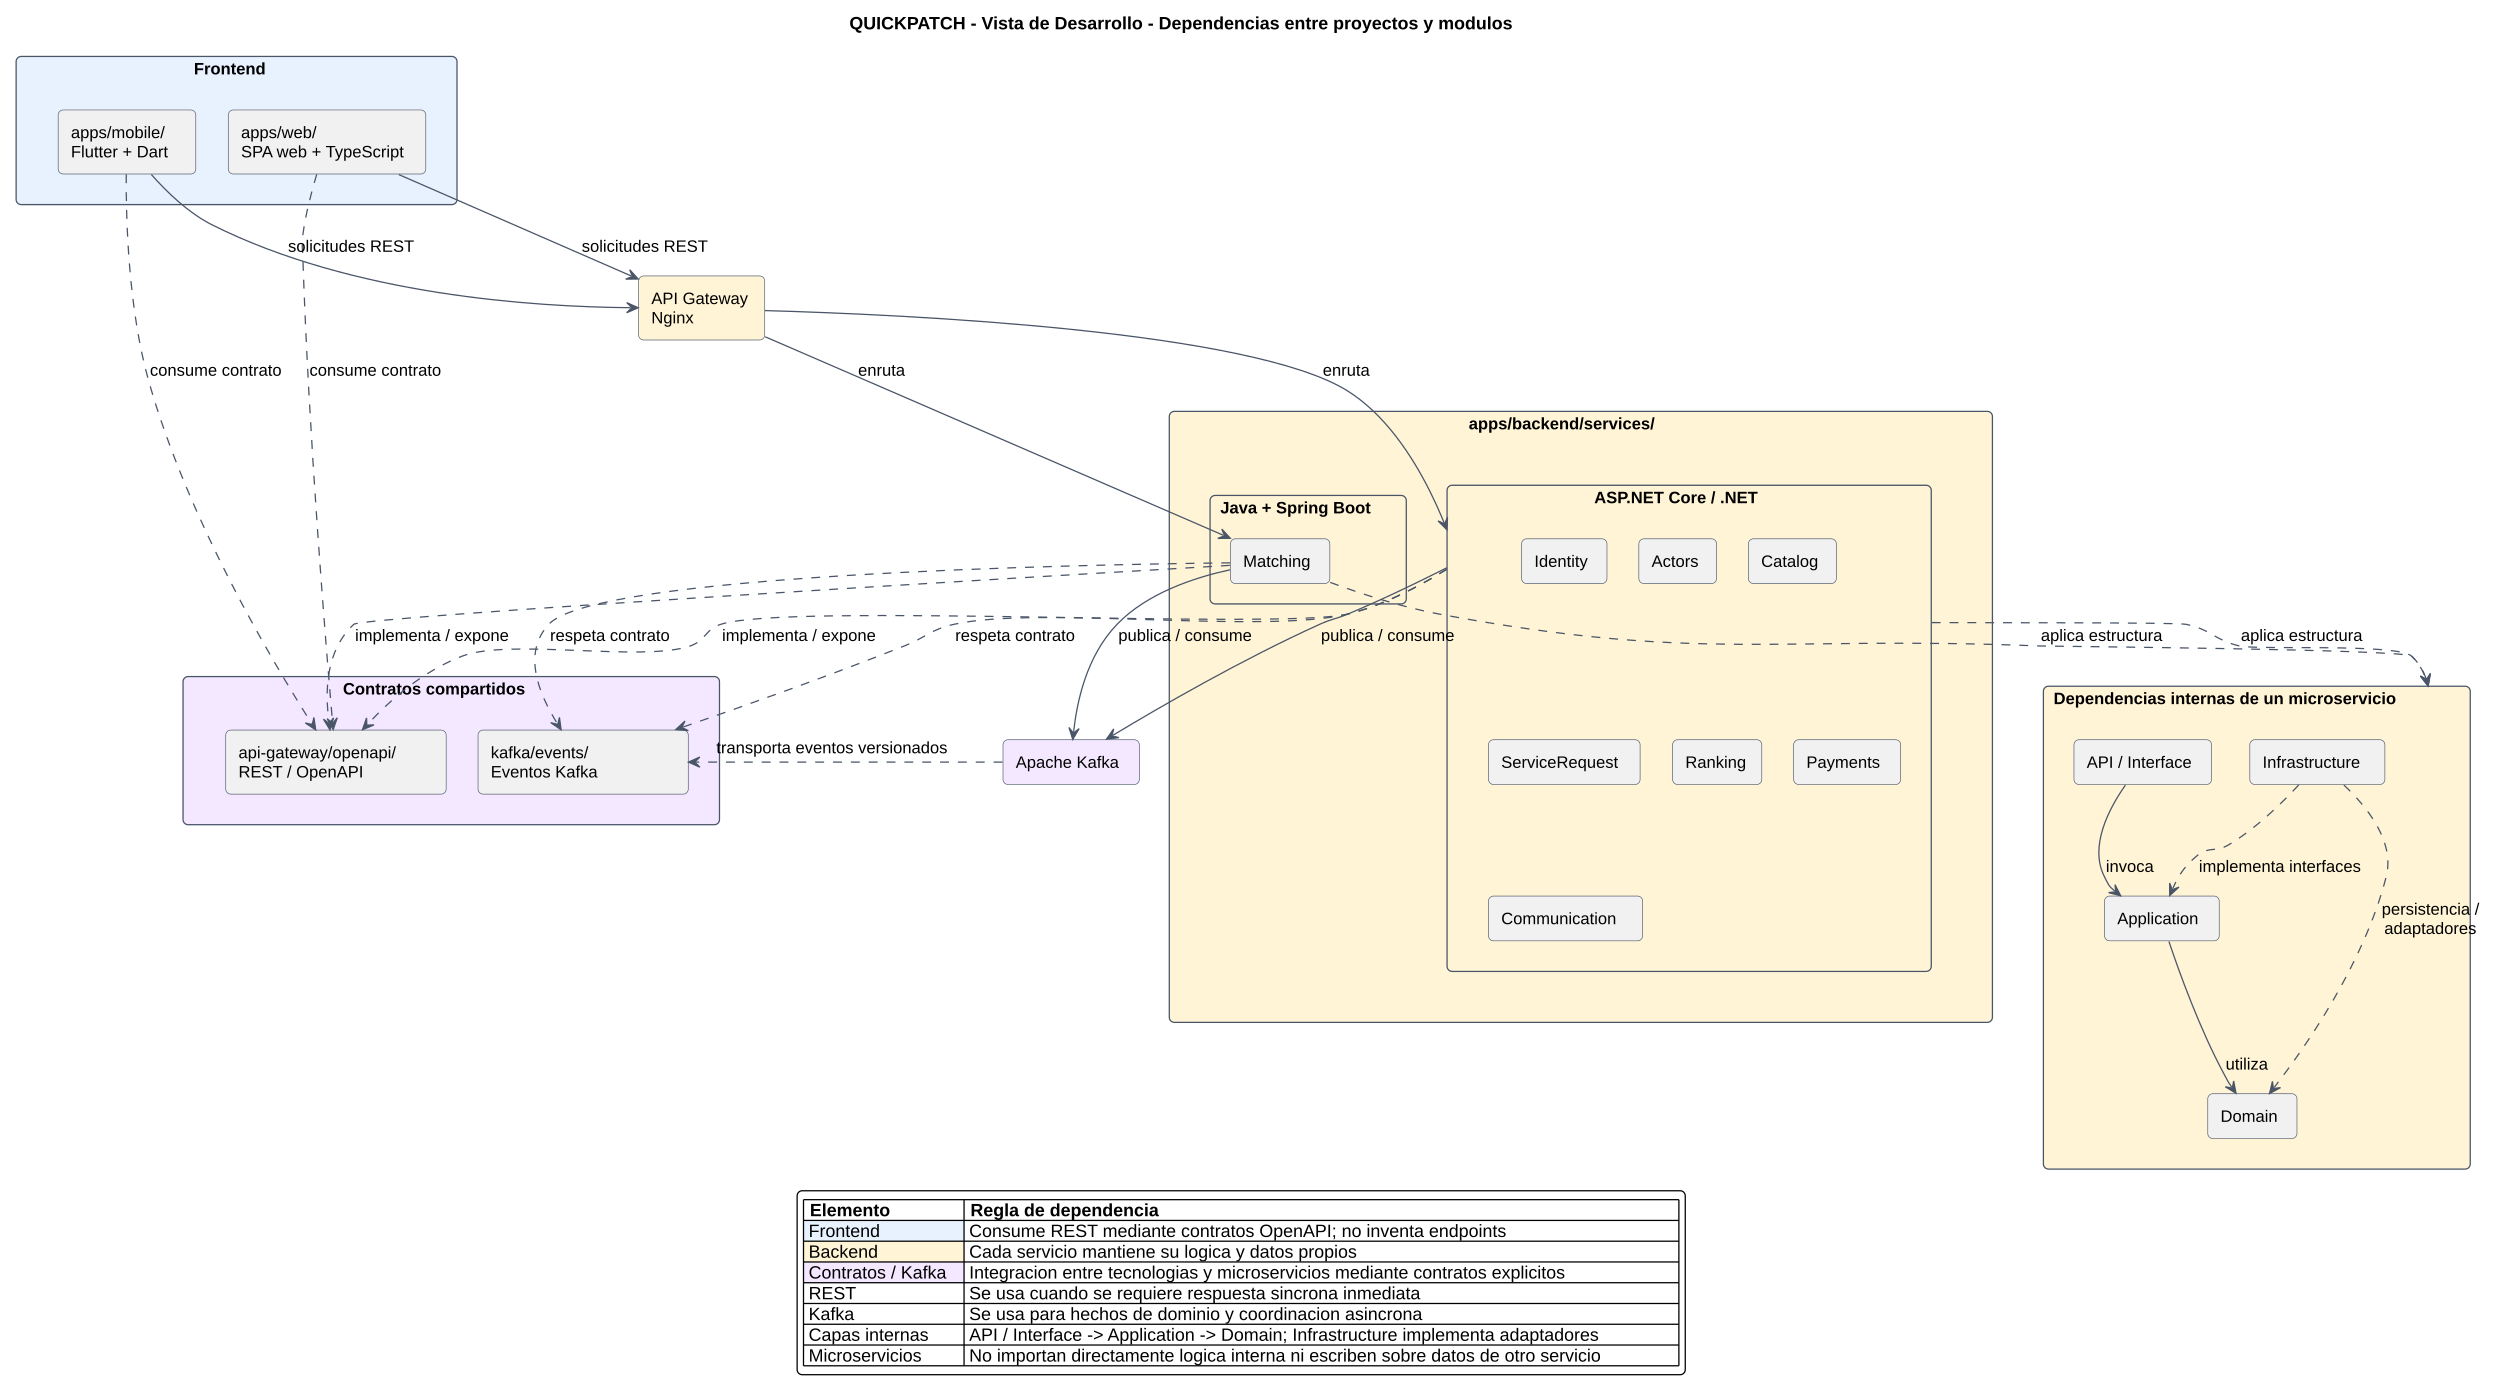
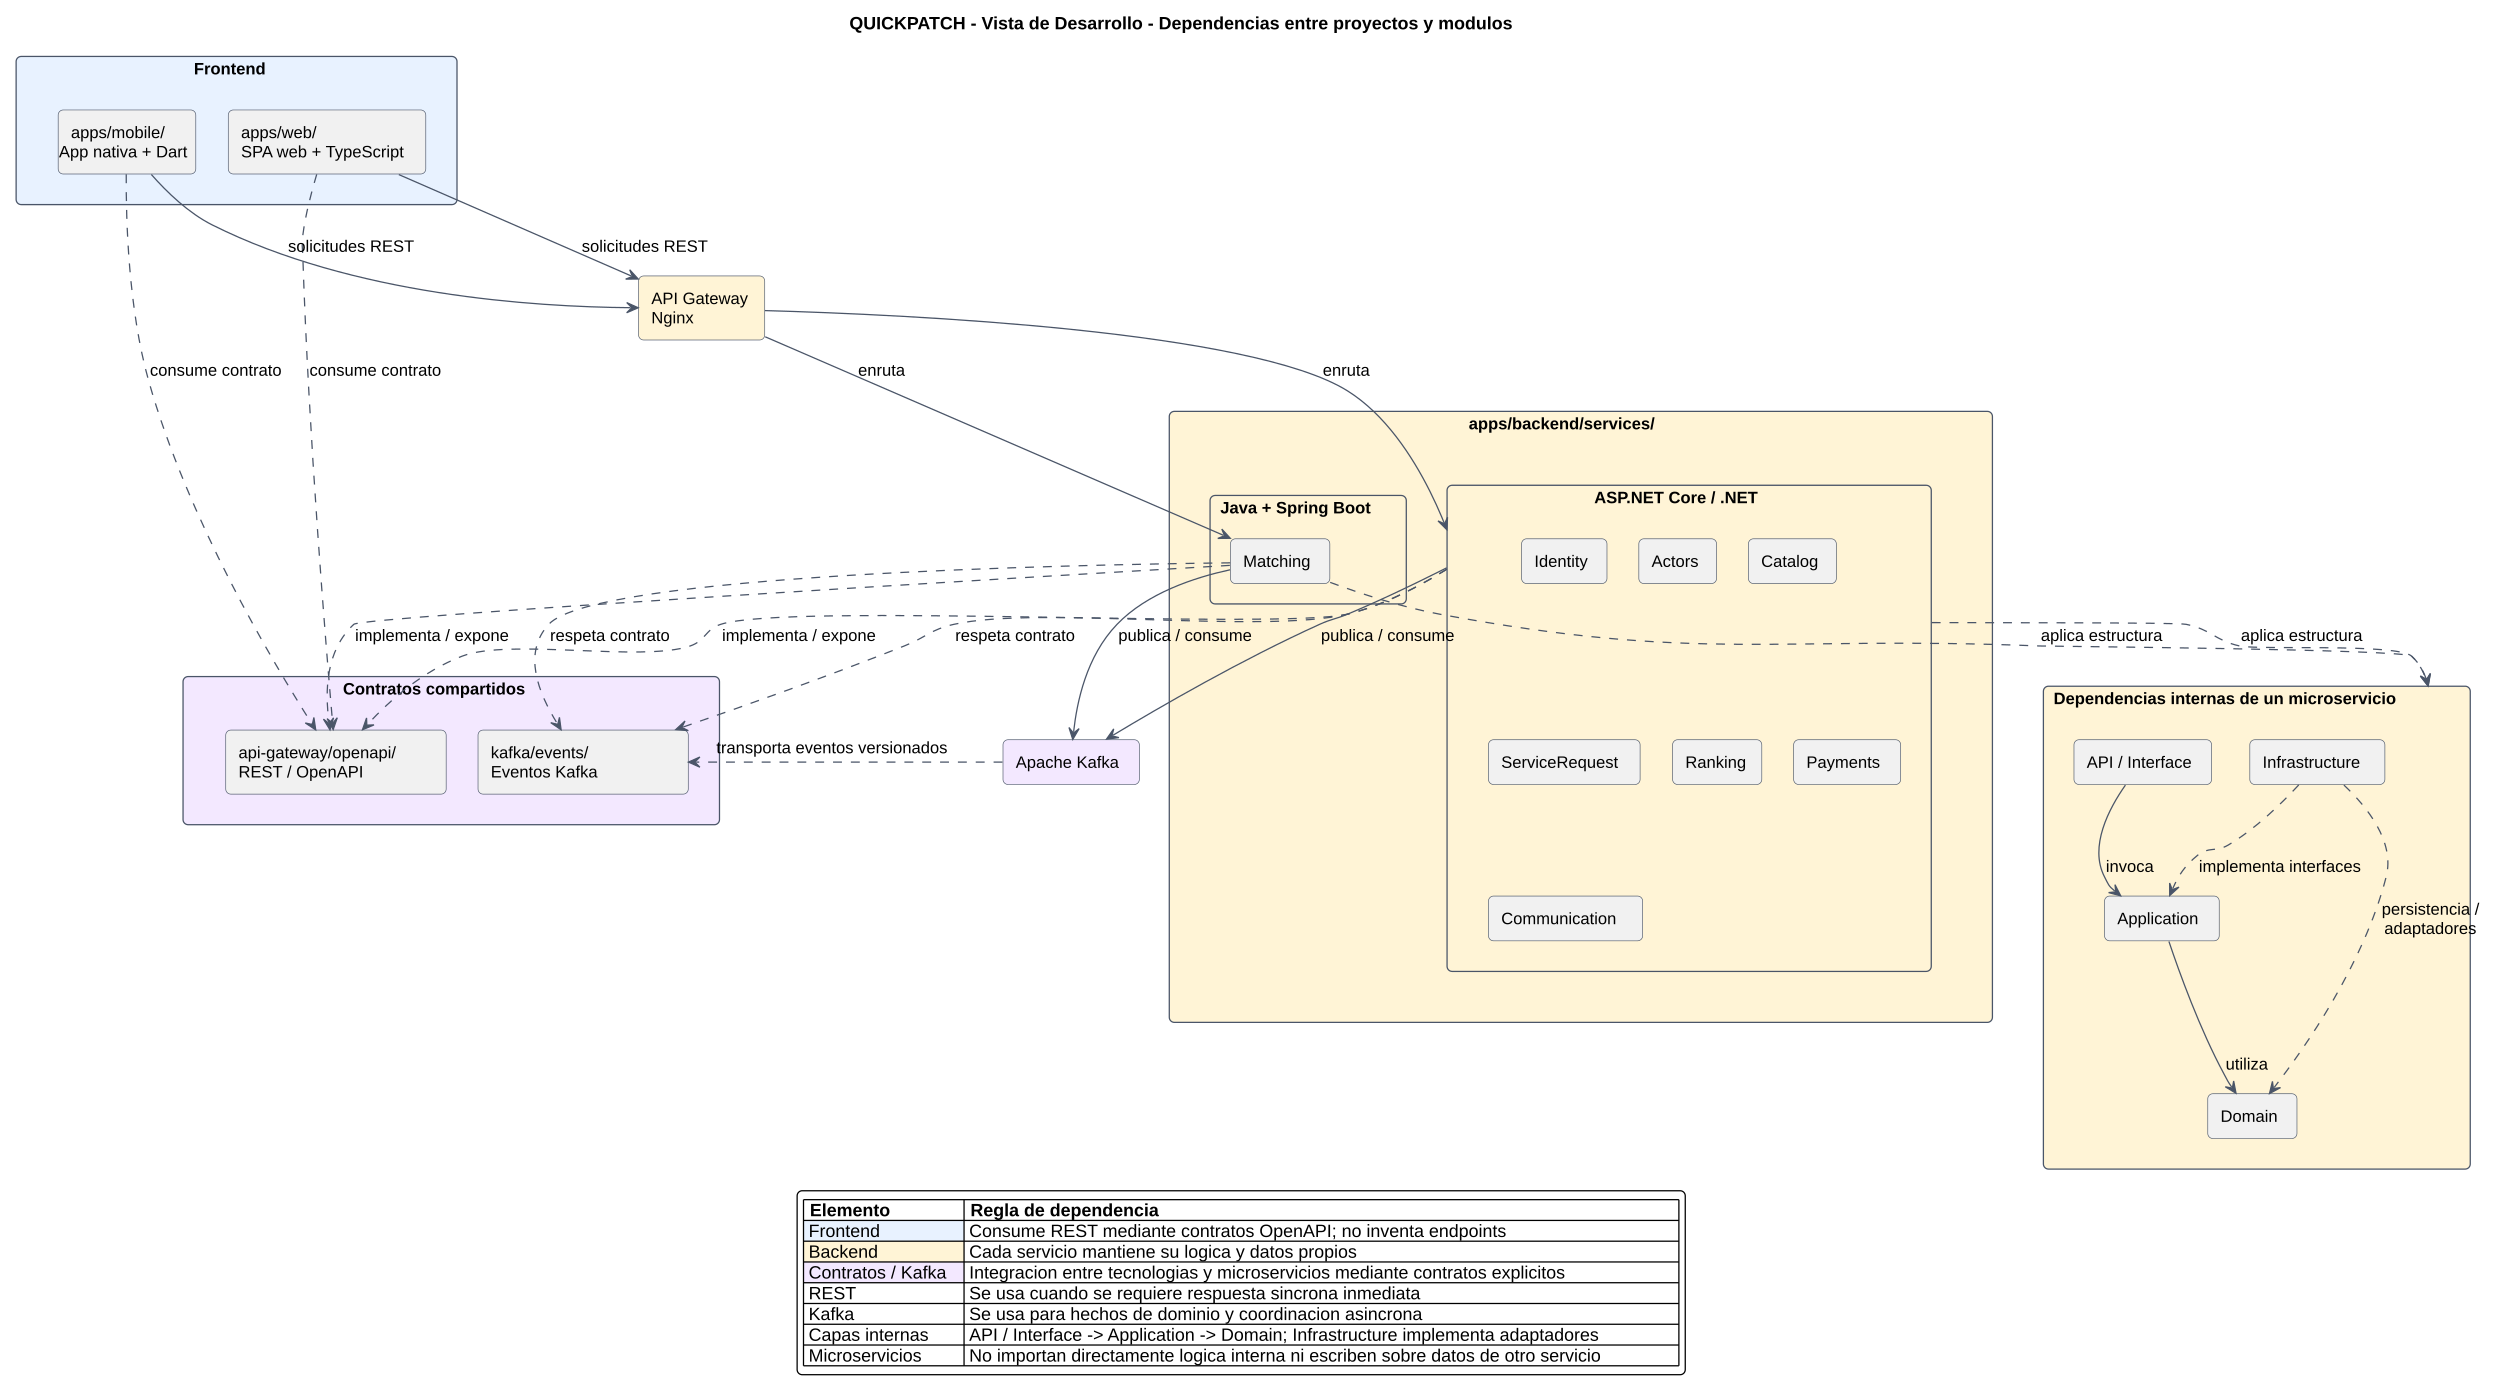
<svg xmlns="http://www.w3.org/2000/svg" contentStyleType="text/css" height="1098px" preserveAspectRatio="none" style="width:1962px;height:1098px;background:#FFFFFF;" version="1.1" viewBox="0 0 1962 1098" width="1962px" zoomAndPan="magnify">
  <defs />
  <g>
    <text fill="#000000" font-family="Arial" font-size="14" font-weight="bold" lengthAdjust="spacing" textLength="615" x="666.587" y="22.995">QUICKPATCH - Vista de Desarrollo - Dependencias entre proyectos y modulos</text>
    <g id="cluster_FRONT">
      <rect fill="#E8F2FF" height="116.27" rx="4" ry="4" style="stroke:#4A5568;stroke-width:1.0;" width="346" x="12.655" y="44.297" />
      <text fill="#000000" font-family="Arial" font-size="13" font-weight="bold" lengthAdjust="spacing" textLength="67" x="152.155" y="58.364">Frontend</text>
    </g>
    <g id="cluster_CONTRACTS">
      <rect fill="#F3E8FF" height="116.26" rx="4" ry="4" style="stroke:#4A5568;stroke-width:1.0;" width="421" x="143.655" y="530.967" />
      <text fill="#000000" font-family="Arial" font-size="13" font-weight="bold" lengthAdjust="spacing" textLength="170" x="269.155" y="545.034">Contratos compartidos</text>
    </g>
    <g id="cluster_BACKEND">
      <rect fill="#FFF4D6" height="479.53" rx="4" ry="4" style="stroke:#4A5568;stroke-width:1.0;" width="646" x="917.655" y="322.837" />
      <text fill="#000000" font-family="Arial" font-size="13" font-weight="bold" lengthAdjust="spacing" textLength="176" x="1152.655" y="336.904">apps/backend/services/</text>
    </g>
    <g id="cluster_DOTNET">
      <rect fill="none" height="381.53" rx="4" ry="4" style="stroke:#4A5568;stroke-width:1.0;" width="380" x="1135.655" y="380.837" />
      <text fill="#000000" font-family="Arial" font-size="13" font-weight="bold" lengthAdjust="spacing" textLength="149" x="1251.155" y="394.904">ASP.NET Core / .NET</text>
    </g>
    <g id="cluster_JAVA">
      <rect fill="none" height="85.13" rx="4" ry="4" style="stroke:#4A5568;stroke-width:1.0;" width="154" x="949.655" y="388.837" />
      <text fill="#000000" font-family="Arial" font-size="13" font-weight="bold" lengthAdjust="spacing" textLength="138" x="957.655" y="402.904">Java + Spring Boot</text>
    </g>
    <g id="cluster_INTERNAL">
      <rect fill="#FFF4D6" height="378.96" rx="4" ry="4" style="stroke:#4A5568;stroke-width:1.0;" width="335" x="1603.655" y="538.537" />
      <text fill="#000000" font-family="Arial" font-size="13" font-weight="bold" lengthAdjust="spacing" textLength="319" x="1611.655" y="552.604">Dependencias internas de un microservicio</text>
    </g>
    <g id="elem_WEB">
      <rect fill="#F1F1F1" height="50.266" rx="4" ry="4" style="stroke:#4A5568;stroke-width:0.5;" width="155" x="179.155" y="86.297" />
      <text fill="#000000" font-family="Arial" font-size="13" lengthAdjust="spacing" textLength="64" x="189.155" y="108.364">apps/web/</text>
      <text fill="#000000" font-family="Arial" font-size="13" lengthAdjust="spacing" textLength="135" x="189.155" y="123.497">SPA web + TypeScript</text>
    </g>
    <g id="elem_MOBILE">
      <rect fill="#F1F1F1" height="50.266" rx="4" ry="4" style="stroke:#4A5568;stroke-width:0.5;" width="108" x="45.655" y="86.297" />
      <text fill="#000000" font-family="Arial" font-size="13" lengthAdjust="spacing" textLength="82" x="55.655" y="108.364">apps/mobile/</text>
-       <text fill="#000000" font-family="Arial" font-size="13" lengthAdjust="spacing" textLength="88" x="55.655" y="123.497">Flutter + Dart</text>
+       <text fill="#000000" font-family="Arial" font-size="13" lengthAdjust="spacing" textLength="106.857" x="46.227" y="123.497">App nativa + Dart</text>
    </g>
    <g id="elem_OPENAPI">
      <rect fill="#F1F1F1" height="50.266" rx="4" ry="4" style="stroke:#4A5568;stroke-width:0.5;" width="173" x="177.155" y="572.967" />
      <text fill="#000000" font-family="Arial" font-size="13" lengthAdjust="spacing" textLength="170" x="187.155" y="595.034">api-gateway/openapi/</text>
      <text fill="#000000" font-family="Arial" font-size="13" lengthAdjust="spacing" textLength="98" x="187.155" y="610.167">REST / OpenAPI</text>
    </g>
    <g id="elem_EVENTS">
      <rect fill="#F1F1F1" height="50.266" rx="4" ry="4" style="stroke:#4A5568;stroke-width:0.5;" width="165" x="375.155" y="572.967" />
      <text fill="#000000" font-family="Arial" font-size="13" lengthAdjust="spacing" textLength="110.882" x="385.155" y="595.034">kafka/events/</text>
      <text fill="#000000" font-family="Arial" font-size="13" lengthAdjust="spacing" textLength="90" x="385.155" y="610.167">Eventos Kafka</text>
    </g>
    <g id="elem_IDENTITY">
      <rect fill="#F1F1F1" height="35.133" rx="4" ry="4" style="stroke:#4A5568;stroke-width:0.5;" width="67" x="1194.155" y="422.837" />
      <text fill="#000000" font-family="Arial" font-size="13" lengthAdjust="spacing" textLength="47" x="1204.155" y="444.904">Identity</text>
    </g>
    <g id="elem_ACTORS">
      <rect fill="#F1F1F1" height="35.133" rx="4" ry="4" style="stroke:#4A5568;stroke-width:0.5;" width="61" x="1286.155" y="422.837" />
      <text fill="#000000" font-family="Arial" font-size="13" lengthAdjust="spacing" textLength="41" x="1296.155" y="444.904">Actors</text>
    </g>
    <g id="elem_CATALOG">
      <rect fill="#F1F1F1" height="35.133" rx="4" ry="4" style="stroke:#4A5568;stroke-width:0.5;" width="69" x="1372.155" y="422.837" />
      <text fill="#000000" font-family="Arial" font-size="13" lengthAdjust="spacing" textLength="49" x="1382.155" y="444.904">Catalog</text>
    </g>
    <g id="elem_REQUEST">
      <rect fill="#F1F1F1" height="35.133" rx="4" ry="4" style="stroke:#4A5568;stroke-width:0.5;" width="119" x="1168.155" y="580.537" />
      <text fill="#000000" font-family="Arial" font-size="13" lengthAdjust="spacing" textLength="99" x="1178.155" y="602.604">ServiceRequest</text>
    </g>
    <g id="elem_RANKING">
      <rect fill="#F1F1F1" height="35.133" rx="4" ry="4" style="stroke:#4A5568;stroke-width:0.5;" width="70" x="1312.655" y="580.537" />
      <text fill="#000000" font-family="Arial" font-size="13" lengthAdjust="spacing" textLength="50" x="1322.655" y="602.604">Ranking</text>
    </g>
    <g id="elem_PAYMENTS">
      <rect fill="#F1F1F1" height="35.133" rx="4" ry="4" style="stroke:#4A5568;stroke-width:0.5;" width="84" x="1407.655" y="580.537" />
      <text fill="#000000" font-family="Arial" font-size="13" lengthAdjust="spacing" textLength="64" x="1417.655" y="602.604">Payments</text>
    </g>
    <g id="elem_COMMUNICATION">
      <rect fill="#F1F1F1" height="35.133" rx="4" ry="4" style="stroke:#4A5568;stroke-width:0.5;" width="121" x="1168.155" y="703.227" />
      <text fill="#000000" font-family="Arial" font-size="13" lengthAdjust="spacing" textLength="101" x="1178.155" y="725.294">Communication</text>
    </g>
    <g id="elem_MATCHING">
      <rect fill="#F1F1F1" height="35.133" rx="4" ry="4" style="stroke:#4A5568;stroke-width:0.5;" width="78" x="965.655" y="422.837" />
      <text fill="#000000" font-family="Arial" font-size="13" lengthAdjust="spacing" textLength="58" x="975.655" y="444.904">Matching</text>
    </g>
    <g id="elem_API">
      <rect fill="#F1F1F1" height="35.133" rx="4" ry="4" style="stroke:#4A5568;stroke-width:0.5;" width="108" x="1627.655" y="580.537" />
      <text fill="#000000" font-family="Arial" font-size="13" lengthAdjust="spacing" textLength="88" x="1637.655" y="602.604">API / Interface</text>
    </g>
    <g id="elem_APPLICATION">
      <rect fill="#F1F1F1" height="35.133" rx="4" ry="4" style="stroke:#4A5568;stroke-width:0.5;" width="90" x="1651.655" y="703.227" />
      <text fill="#000000" font-family="Arial" font-size="13" lengthAdjust="spacing" textLength="70" x="1661.655" y="725.294">Application</text>
    </g>
    <g id="elem_DOMAIN">
      <rect fill="#F1F1F1" height="35.133" rx="4" ry="4" style="stroke:#4A5568;stroke-width:0.5;" width="70" x="1732.655" y="858.367" />
      <text fill="#000000" font-family="Arial" font-size="13" lengthAdjust="spacing" textLength="50" x="1742.655" y="880.434">Domain</text>
    </g>
    <g id="elem_INFRASTRUCTURE">
      <rect fill="#F1F1F1" height="35.133" rx="4" ry="4" style="stroke:#4A5568;stroke-width:0.5;" width="106" x="1765.655" y="580.537" />
      <text fill="#000000" font-family="Arial" font-size="13" lengthAdjust="spacing" textLength="86" x="1775.655" y="602.604">Infrastructure</text>
    </g>
    <g id="elem_GATEWAY">
      <rect fill="#FFF4D6" height="50.266" rx="4" ry="4" style="stroke:#4A5568;stroke-width:0.5;" width="99" x="501.155" y="216.567" />
      <text fill="#000000" font-family="Arial" font-size="13" lengthAdjust="spacing" textLength="79" x="511.155" y="238.634">API Gateway</text>
      <text fill="#000000" font-family="Arial" font-size="13" lengthAdjust="spacing" textLength="36" x="511.155" y="253.767">Nginx</text>
    </g>
    <g id="elem_KAFKA">
      <rect fill="#F3E8FF" height="35.133" rx="4" ry="4" style="stroke:#4A5568;stroke-width:0.5;" width="107" x="787.155" y="580.537" />
      <text fill="#000000" font-family="Arial" font-size="13" lengthAdjust="spacing" textLength="87" x="797.155" y="602.604">Apache Kafka</text>
    </g>
    <g id="link_API_APPLICATION">
      <path d="M1668.025,616.157 C1655.085,634.577 1639.305,664.477 1651.655,688.227 C1654.645,693.987 1654.559,695.145 1659.669,699.275 " fill="none" id="API-to-APPLICATION" style="stroke:#4A5568;stroke-width:1.0;" />
      <polygon fill="#4A5568" points="1664.335,703.047,1659.85,694.279,1660.446,699.904,1654.821,700.501,1664.335,703.047" style="stroke:#4A5568;stroke-width:1.0;" />
      <text fill="#000000" font-family="Arial" font-size="13" lengthAdjust="spacing" textLength="41" x="1652.655" y="684.294">invoca</text>
    </g>
    <g id="link_APPLICATION_DOMAIN">
      <path d="M1702.165,738.857 C1710.225,762.887 1726.385,807.737 1745.655,843.367 C1748.325,848.297 1748.191,848.47 1751.401,853.09 " fill="none" id="APPLICATION-to-DOMAIN" style="stroke:#4A5568;stroke-width:1.0;" />
      <polygon fill="#4A5568" points="1754.825,858.017,1752.975,848.343,1751.972,853.911,1746.405,852.908,1754.825,858.017" style="stroke:#4A5568;stroke-width:1.0;" />
      <text fill="#000000" font-family="Arial" font-size="13" lengthAdjust="spacing" textLength="37" x="1746.655" y="839.434">utiliza</text>
    </g>
    <g id="link_INFRASTRUCTURE_APPLICATION">
      <path d="M1804.075,615.967 C1790.875,630.297 1770.245,650.527 1748.655,663.227 C1738.965,668.937 1733.365,664.117 1724.655,671.227 C1714.555,679.477 1709.761,686.9 1705.191,697.34 " fill="none" id="INFRASTRUCTURE-to-APPLICATION" style="stroke:#4A5568;stroke-width:1.0;stroke-dasharray:7.0,7.0;" />
      <polygon fill="#4A5568" points="1702.785,702.837,1710.058,696.196,1704.79,698.256,1702.73,692.988,1702.785,702.837" style="stroke:#4A5568;stroke-width:1.0;" />
      <text fill="#000000" font-family="Arial" font-size="13" lengthAdjust="spacing" textLength="144" x="1725.655" y="684.294">implementa interfaces</text>
    </g>
    <g id="link_INFRASTRUCTURE_DOMAIN">
      <path d="M1839.485,616.117 C1857.565,633.087 1879.815,660.557 1872.655,688.227 C1854.865,756.997 1808.845,822.33 1784.755,853.49 " fill="none" id="INFRASTRUCTURE-to-DOMAIN" style="stroke:#4A5568;stroke-width:1.0;stroke-dasharray:7.0,7.0;" />
      <polygon fill="#4A5568" points="1781.085,858.237,1789.754,853.563,1784.143,854.281,1783.425,848.67,1781.085,858.237" style="stroke:#4A5568;stroke-width:1.0;" />
      <text fill="#000000" font-family="Arial" font-size="13" lengthAdjust="spacing" textLength="85" x="1869.175" y="717.864">persistencia /</text>
      <text fill="#000000" font-family="Arial" font-size="13" lengthAdjust="spacing" textLength="81" x="1871.175" y="732.997">adaptadores</text>
    </g>
    <g id="link_WEB_OPENAPI">
      <path d="M248.555,136.827 C244.385,150.657 239.755,168.387 237.655,184.567 C236.685,192.057 237.405,194.017 237.655,201.567 C242.275,342.217 255.587,504.579 260.967,566.619 " fill="none" id="WEB-to-OPENAPI" style="stroke:#4A5568;stroke-width:1.0;stroke-dasharray:7.0,7.0;" />
      <polygon fill="#4A5568" points="261.485,572.597,264.692,563.285,261.053,567.616,256.722,563.976,261.485,572.597" style="stroke:#4A5568;stroke-width:1.0;" />
      <text fill="#000000" font-family="Arial" font-size="13" lengthAdjust="spacing" textLength="117" x="242.885" y="294.904">consume contrato</text>
    </g>
    <g id="link_MOBILE_OPENAPI">
      <path d="M99.075,136.777 C98.825,172.867 100.755,242.377 116.655,298.837 C147.165,407.197 213.269,518.462 244.569,567.752 " fill="none" id="MOBILE-to-OPENAPI" style="stroke:#4A5568;stroke-width:1.0;stroke-dasharray:7.0,7.0;" />
      <polygon fill="#4A5568" points="247.785,572.817,246.337,563.075,245.105,568.596,239.584,567.364,247.785,572.817" style="stroke:#4A5568;stroke-width:1.0;" />
      <text fill="#000000" font-family="Arial" font-size="13" lengthAdjust="spacing" textLength="117" x="117.655" y="294.904">consume contrato</text>
    </g>
    <g id="link_WEB_GATEWAY">
      <path d="M312.995,137.017 C367.345,160.727 443.336,193.878 495.366,216.578 " fill="none" id="WEB-to-GATEWAY" style="stroke:#4A5568;stroke-width:1.0;" />
      <polygon fill="#4A5568" points="500.865,218.977,494.216,211.712,496.282,216.977,491.016,219.044,500.865,218.977" style="stroke:#4A5568;stroke-width:1.0;" />
      <text fill="#000000" font-family="Arial" font-size="13" lengthAdjust="spacing" textLength="103" x="456.555" y="197.634">solicitudes REST</text>
    </g>
    <g id="link_MOBILE_GATEWAY">
      <path d="M118.765,136.937 C130.955,150.797 147.945,167.187 166.655,176.567 C276.785,231.747 418.725,240.814 494.825,241.484 " fill="none" id="MOBILE-to-GATEWAY" style="stroke:#4A5568;stroke-width:1.0;" />
      <polygon fill="#4A5568" points="500.825,241.537,491.861,237.458,495.825,241.493,491.79,245.458,500.825,241.537" style="stroke:#4A5568;stroke-width:1.0;" />
      <text fill="#000000" font-family="Arial" font-size="13" lengthAdjust="spacing" textLength="103" x="226.045" y="197.634">solicitudes REST</text>
    </g>
    <g id="link_GATEWAY_DOTNET">
      <path d="M600.345,243.747 C712.655,246.927 982.135,259.427 1057.655,306.837 C1086.93,325.212 1108.22,357.612 1122.294,385.779 C1125.812,392.821 1128.88,399.599 1131.508,405.826 C1132.822,408.94 1134.027,411.916 1135.123,414.719 C1135.26,415.07 1133.227,409.823 1133.361,410.168 " fill="none" id="GATEWAY-to-DOTNET" style="stroke:#4A5568;stroke-width:1.0;" />
      <polygon fill="#4A5568" points="1135.529,415.762,1136.007,405.925,1133.722,411.1,1128.547,408.816,1135.529,415.762" style="stroke:#4A5568;stroke-width:1.0;" />
      <text fill="#000000" font-family="Arial" font-size="13" lengthAdjust="spacing" textLength="42" x="1038.105" y="294.904">enruta</text>
    </g>
    <g id="link_GATEWAY_MATCHING">
      <path d="M600.535,264.317 C691.645,303.787 877.63,384.361 960.049,420.072 " fill="none" id="GATEWAY-to-MATCHING" style="stroke:#4A5568;stroke-width:1.0;" />
      <polygon fill="#4A5568" points="965.555,422.457,958.887,415.209,960.967,420.469,955.707,422.549,965.555,422.457" style="stroke:#4A5568;stroke-width:1.0;" />
      <text fill="#000000" font-family="Arial" font-size="13" lengthAdjust="spacing" textLength="42" x="673.415" y="294.904">enruta</text>
    </g>
    <g id="link_DOTNET_OPENAPI">
      <path d="M1135.516,446.699 C1135.215,446.888 1134.906,447.082 1134.59,447.279 C1129.53,450.435 1122.618,454.567 1114.544,458.933 C1098.395,467.664 1077.595,477.327 1057.655,481.967 C1004.405,494.347 617.615,472.957 565.655,489.967 C553.235,494.027 554.015,502.727 541.655,506.967 C503.995,519.887 399.795,500.617 362.655,514.967 C331.405,527.037 306.888,548.779 288.548,568.349 " fill="none" id="DOTNET-to-OPENAPI" style="stroke:#4A5568;stroke-width:1.0;stroke-dasharray:7.0,7.0;" />
      <polygon fill="#4A5568" points="284.445,572.727,293.518,568.895,287.864,569.078,287.681,563.425,284.445,572.727" style="stroke:#4A5568;stroke-width:1.0;" />
      <text fill="#000000" font-family="Arial" font-size="13" lengthAdjust="spacing" textLength="136" x="566.655" y="503.034">implementa / expone</text>
    </g>
    <g id="link_MATCHING_OPENAPI">
      <path d="M965.175,443.707 C814.535,452.527 283.985,484.027 277.655,489.967 C255.495,510.767 255.003,542.187 258.203,566.837 " fill="none" id="MATCHING-to-OPENAPI" style="stroke:#4A5568;stroke-width:1.0;stroke-dasharray:7.0,7.0;" />
      <polygon fill="#4A5568" points="258.975,572.787,261.783,563.347,258.331,567.828,253.85,564.377,258.975,572.787" style="stroke:#4A5568;stroke-width:1.0;" />
      <text fill="#000000" font-family="Arial" font-size="13" lengthAdjust="spacing" textLength="136" x="278.655" y="503.034">implementa / expone</text>
    </g>
    <g id="link_DOTNET_KAFKA">
      <path d="M1135.427,445.587 C1135.35,445.626 1135.273,445.665 1135.195,445.704 C1134.883,445.862 1134.563,446.023 1134.237,446.188 C1129.009,448.822 1121.906,452.363 1113.71,456.351 C1097.318,464.327 1076.55,474.092 1057.655,481.967 C1048.055,485.967 1045.135,485.667 1035.655,489.967 C974.085,517.877 910.715,554.592 873.515,576.992 " fill="none" id="DOTNET-to-KAFKA" style="stroke:#4A5568;stroke-width:1.0;" />
      <polygon fill="#4A5568" points="868.375,580.087,878.149,578.871,872.658,577.508,874.022,572.018,868.375,580.087" style="stroke:#4A5568;stroke-width:1.0;" />
      <text fill="#000000" font-family="Arial" font-size="13" lengthAdjust="spacing" textLength="116" x="1036.655" y="503.034">publica / consume</text>
    </g>
    <g id="link_MATCHING_KAFKA">
      <path d="M965.335,447.177 C937.135,453.277 900.135,465.557 876.655,489.967 C852.435,515.137 845.16,551.134 842.57,574.364 " fill="none" id="MATCHING-to-KAFKA" style="stroke:#4A5568;stroke-width:1.0;" />
      <polygon fill="#4A5568" points="841.905,580.327,846.878,571.826,842.459,575.358,838.927,570.939,841.905,580.327" style="stroke:#4A5568;stroke-width:1.0;" />
      <text fill="#000000" font-family="Arial" font-size="13" lengthAdjust="spacing" textLength="116" x="877.655" y="503.034">publica / consume</text>
    </g>
    <g id="link_DOTNET_EVENTS">
      <path d="M1135.51,446.671 C1135.208,446.859 1134.899,447.052 1134.582,447.248 C1129.519,450.388 1122.602,454.504 1114.525,458.858 C1098.37,467.567 1077.57,477.232 1057.655,481.967 C990.825,497.847 815.715,475.077 748.655,489.967 C730.195,494.067 727.235,499.997 709.655,506.967 C649.825,530.677 586.648,553.152 536.048,570.592 " fill="none" id="DOTNET-to-EVENTS" style="stroke:#4A5568;stroke-width:1.0;stroke-dasharray:7.0,7.0;" />
      <polygon fill="#4A5568" points="530.375,572.547,540.187,573.396,535.102,570.918,537.58,565.832,530.375,572.547" style="stroke:#4A5568;stroke-width:1.0;" />
      <text fill="#000000" font-family="Arial" font-size="13" lengthAdjust="spacing" textLength="107" x="749.655" y="503.034">respeta contrato</text>
    </g>
    <g id="link_MATCHING_EVENTS">
      <path d="M965.435,441.717 C841.885,443.137 466.775,450.657 430.655,489.967 C409.885,512.567 422.484,543.655 437.214,567.625 " fill="none" id="MATCHING-to-EVENTS" style="stroke:#4A5568;stroke-width:1.0;stroke-dasharray:7.0,7.0;" />
      <polygon fill="#4A5568" points="440.355,572.737,439.051,562.975,437.737,568.477,432.235,567.163,440.355,572.737" style="stroke:#4A5568;stroke-width:1.0;" />
      <text fill="#000000" font-family="Arial" font-size="13" lengthAdjust="spacing" textLength="107" x="431.655" y="503.034">respeta contrato</text>
    </g>
    <g id="link_KAFKA_EVENTS">
      <path d="M786.765,598.097 C722.665,598.097 620.945,598.097 546.285,598.097 " fill="none" id="KAFKA-to-EVENTS" style="stroke:#4A5568;stroke-width:1.0;stroke-dasharray:7.0,7.0;" />
      <polygon fill="#4A5568" points="540.285,598.097,549.285,602.097,545.285,598.097,549.285,594.097,540.285,598.097" style="stroke:#4A5568;stroke-width:1.0;" />
      <text fill="#000000" font-family="Arial" font-size="13" lengthAdjust="spacing" textLength="203" x="562.155" y="591.164">transporta eventos versionados</text>
    </g>
    <g id="link_DOTNET_INTERNAL">
      <path d="M1515.978,488.614 C1518.038,488.617 1520.091,488.62 1522.138,488.622 C1526.232,488.628 1530.298,488.633 1534.333,488.638 C1566.612,488.678 1596.881,488.711 1623.106,488.779 C1675.556,488.915 1711.83,489.194 1715.655,489.967 C1735.395,493.957 1738.015,502.537 1757.655,506.967 C1772.315,510.277 1881.705,504.677 1892.655,514.967 C1899.145,521.067 1903.078,529.029 1905.312,537.595 C1905.382,537.862 1904.009,532.306 1904.075,532.575 " fill="none" id="DOTNET-to-INTERNAL" style="stroke:#4A5568;stroke-width:1.0;stroke-dasharray:7.0,7.0;" />
      <polygon fill="#4A5568" points="1905.517,538.399,1907.237,528.702,1904.315,533.546,1899.472,530.624,1905.517,538.399" style="stroke:#4A5568;stroke-width:1.0;" />
      <text fill="#000000" font-family="Arial" font-size="13" lengthAdjust="spacing" textLength="107" x="1758.655" y="503.034">aplica estructura</text>
    </g>
    <g id="link_MATCHING_INTERNAL">
      <path d="M1043.935,457.067 C1068.225,466.017 1100.265,476.517 1129.655,481.967 C1335.765,520.197 1391.195,498.537 1600.655,506.967 C1608.765,507.287 1886.655,509.507 1892.655,514.967 C1899.24,520.962 1903.222,528.871 1905.475,537.414 C1905.546,537.682 1904.159,532.128 1904.226,532.397 " fill="none" id="MATCHING-to-INTERNAL" style="stroke:#4A5568;stroke-width:1.0;stroke-dasharray:7.0,7.0;" />
      <polygon fill="#4A5568" points="1905.681,538.217,1907.379,528.516,1904.468,533.367,1899.618,530.457,1905.681,538.217" style="stroke:#4A5568;stroke-width:1.0;" />
      <text fill="#000000" font-family="Arial" font-size="13" lengthAdjust="spacing" textLength="107" x="1601.655" y="503.034">aplica estructura</text>
    </g>
    <rect fill="none" height="144.375" id="_legend" rx="4" ry="4" style="stroke:#000000;stroke-width:1.0;" width="697" x="625.587" y="934.497" />
    <text fill="#000000" font-family="Arial" font-size="14" font-weight="bold" lengthAdjust="spacing" textLength="73" x="635.587" y="954.492">Elemento</text>
    <text fill="#000000" font-family="Arial" font-size="14" font-weight="bold" lengthAdjust="spacing" textLength="175" x="761.587" y="954.492">Regla de dependencia</text>
    <rect fill="#E8F2FF" height="16.297" style="stroke:none;stroke-width:1.0;" width="126" x="630.587" y="957.794" />
    <text fill="#000000" font-family="Arial" font-size="14" lengthAdjust="spacing" textLength="63" x="634.587" y="970.789">Frontend</text>
    <text fill="#000000" font-family="Arial" font-size="14" lengthAdjust="spacing" textLength="465" x="760.587" y="970.789">Consume REST mediante contratos OpenAPI; no inventa endpoints</text>
    <rect fill="#FFF4D6" height="16.297" style="stroke:none;stroke-width:1.0;" width="126" x="630.587" y="974.091" />
    <text fill="#000000" font-family="Arial" font-size="14" lengthAdjust="spacing" textLength="61" x="634.587" y="987.086">Backend</text>
    <text fill="#000000" font-family="Arial" font-size="14" lengthAdjust="spacing" textLength="335" x="760.587" y="987.086">Cada servicio mantiene su logica y datos propios</text>
    <rect fill="#F3E8FF" height="16.297" style="stroke:none;stroke-width:1.0;" width="126" x="630.587" y="990.388" />
    <text fill="#000000" font-family="Arial" font-size="14" lengthAdjust="spacing" textLength="118" x="634.587" y="1003.383">Contratos / Kafka</text>
    <text fill="#000000" font-family="Arial" font-size="14" lengthAdjust="spacing" textLength="522" x="760.587" y="1003.383">Integracion entre tecnologias y microservicios mediante contratos explicitos</text>
    <text fill="#000000" font-family="Arial" font-size="14" lengthAdjust="spacing" textLength="37" x="634.587" y="1019.679">REST</text>
    <text fill="#000000" font-family="Arial" font-size="14" lengthAdjust="spacing" textLength="394" x="760.587" y="1019.679">Se usa cuando se requiere respuesta sincrona inmediata</text>
    <text fill="#000000" font-family="Arial" font-size="14" lengthAdjust="spacing" textLength="37" x="634.587" y="1035.976">Kafka</text>
    <text fill="#000000" font-family="Arial" font-size="14" lengthAdjust="spacing" textLength="393" x="760.587" y="1035.976">Se usa para hechos de dominio y coordinacion asincrona</text>
    <text fill="#000000" font-family="Arial" font-size="14" lengthAdjust="spacing" textLength="103" x="634.587" y="1052.273">Capas internas</text>
    <text fill="#000000" font-family="Arial" font-size="14" lengthAdjust="spacing" textLength="549" x="760.587" y="1052.273">API / Interface -&gt; Application -&gt; Domain; Infrastructure implementa adaptadores</text>
    <text fill="#000000" font-family="Arial" font-size="14" lengthAdjust="spacing" textLength="97" x="634.587" y="1068.57">Microservicios</text>
    <text fill="#000000" font-family="Arial" font-size="14" lengthAdjust="spacing" textLength="553" x="760.587" y="1068.57">No importan directamente logica interna ni escriben sobre datos de otro servicio</text>
    <line style="stroke:#000000;stroke-width:1.0;" x1="630.587" x2="1317.588" y1="941.497" y2="941.497" />
    <line style="stroke:#000000;stroke-width:1.0;" x1="630.587" x2="1317.588" y1="957.794" y2="957.794" />
    <line style="stroke:#000000;stroke-width:1.0;" x1="630.587" x2="1317.588" y1="974.091" y2="974.091" />
    <line style="stroke:#000000;stroke-width:1.0;" x1="630.587" x2="1317.588" y1="990.388" y2="990.388" />
    <line style="stroke:#000000;stroke-width:1.0;" x1="630.587" x2="1317.588" y1="1006.684" y2="1006.684" />
    <line style="stroke:#000000;stroke-width:1.0;" x1="630.587" x2="1317.588" y1="1022.981" y2="1022.981" />
    <line style="stroke:#000000;stroke-width:1.0;" x1="630.587" x2="1317.588" y1="1039.278" y2="1039.278" />
    <line style="stroke:#000000;stroke-width:1.0;" x1="630.587" x2="1317.588" y1="1055.575" y2="1055.575" />
    <line style="stroke:#000000;stroke-width:1.0;" x1="630.587" x2="1317.588" y1="1071.872" y2="1071.872" />
    <line style="stroke:#000000;stroke-width:1.0;" x1="630.587" x2="630.587" y1="941.497" y2="1071.872" />
    <line style="stroke:#000000;stroke-width:1.0;" x1="756.587" x2="756.587" y1="941.497" y2="1071.872" />
    <line style="stroke:#000000;stroke-width:1.0;" x1="1317.588" x2="1317.588" y1="941.497" y2="1071.872" />
  </g>
</svg>
